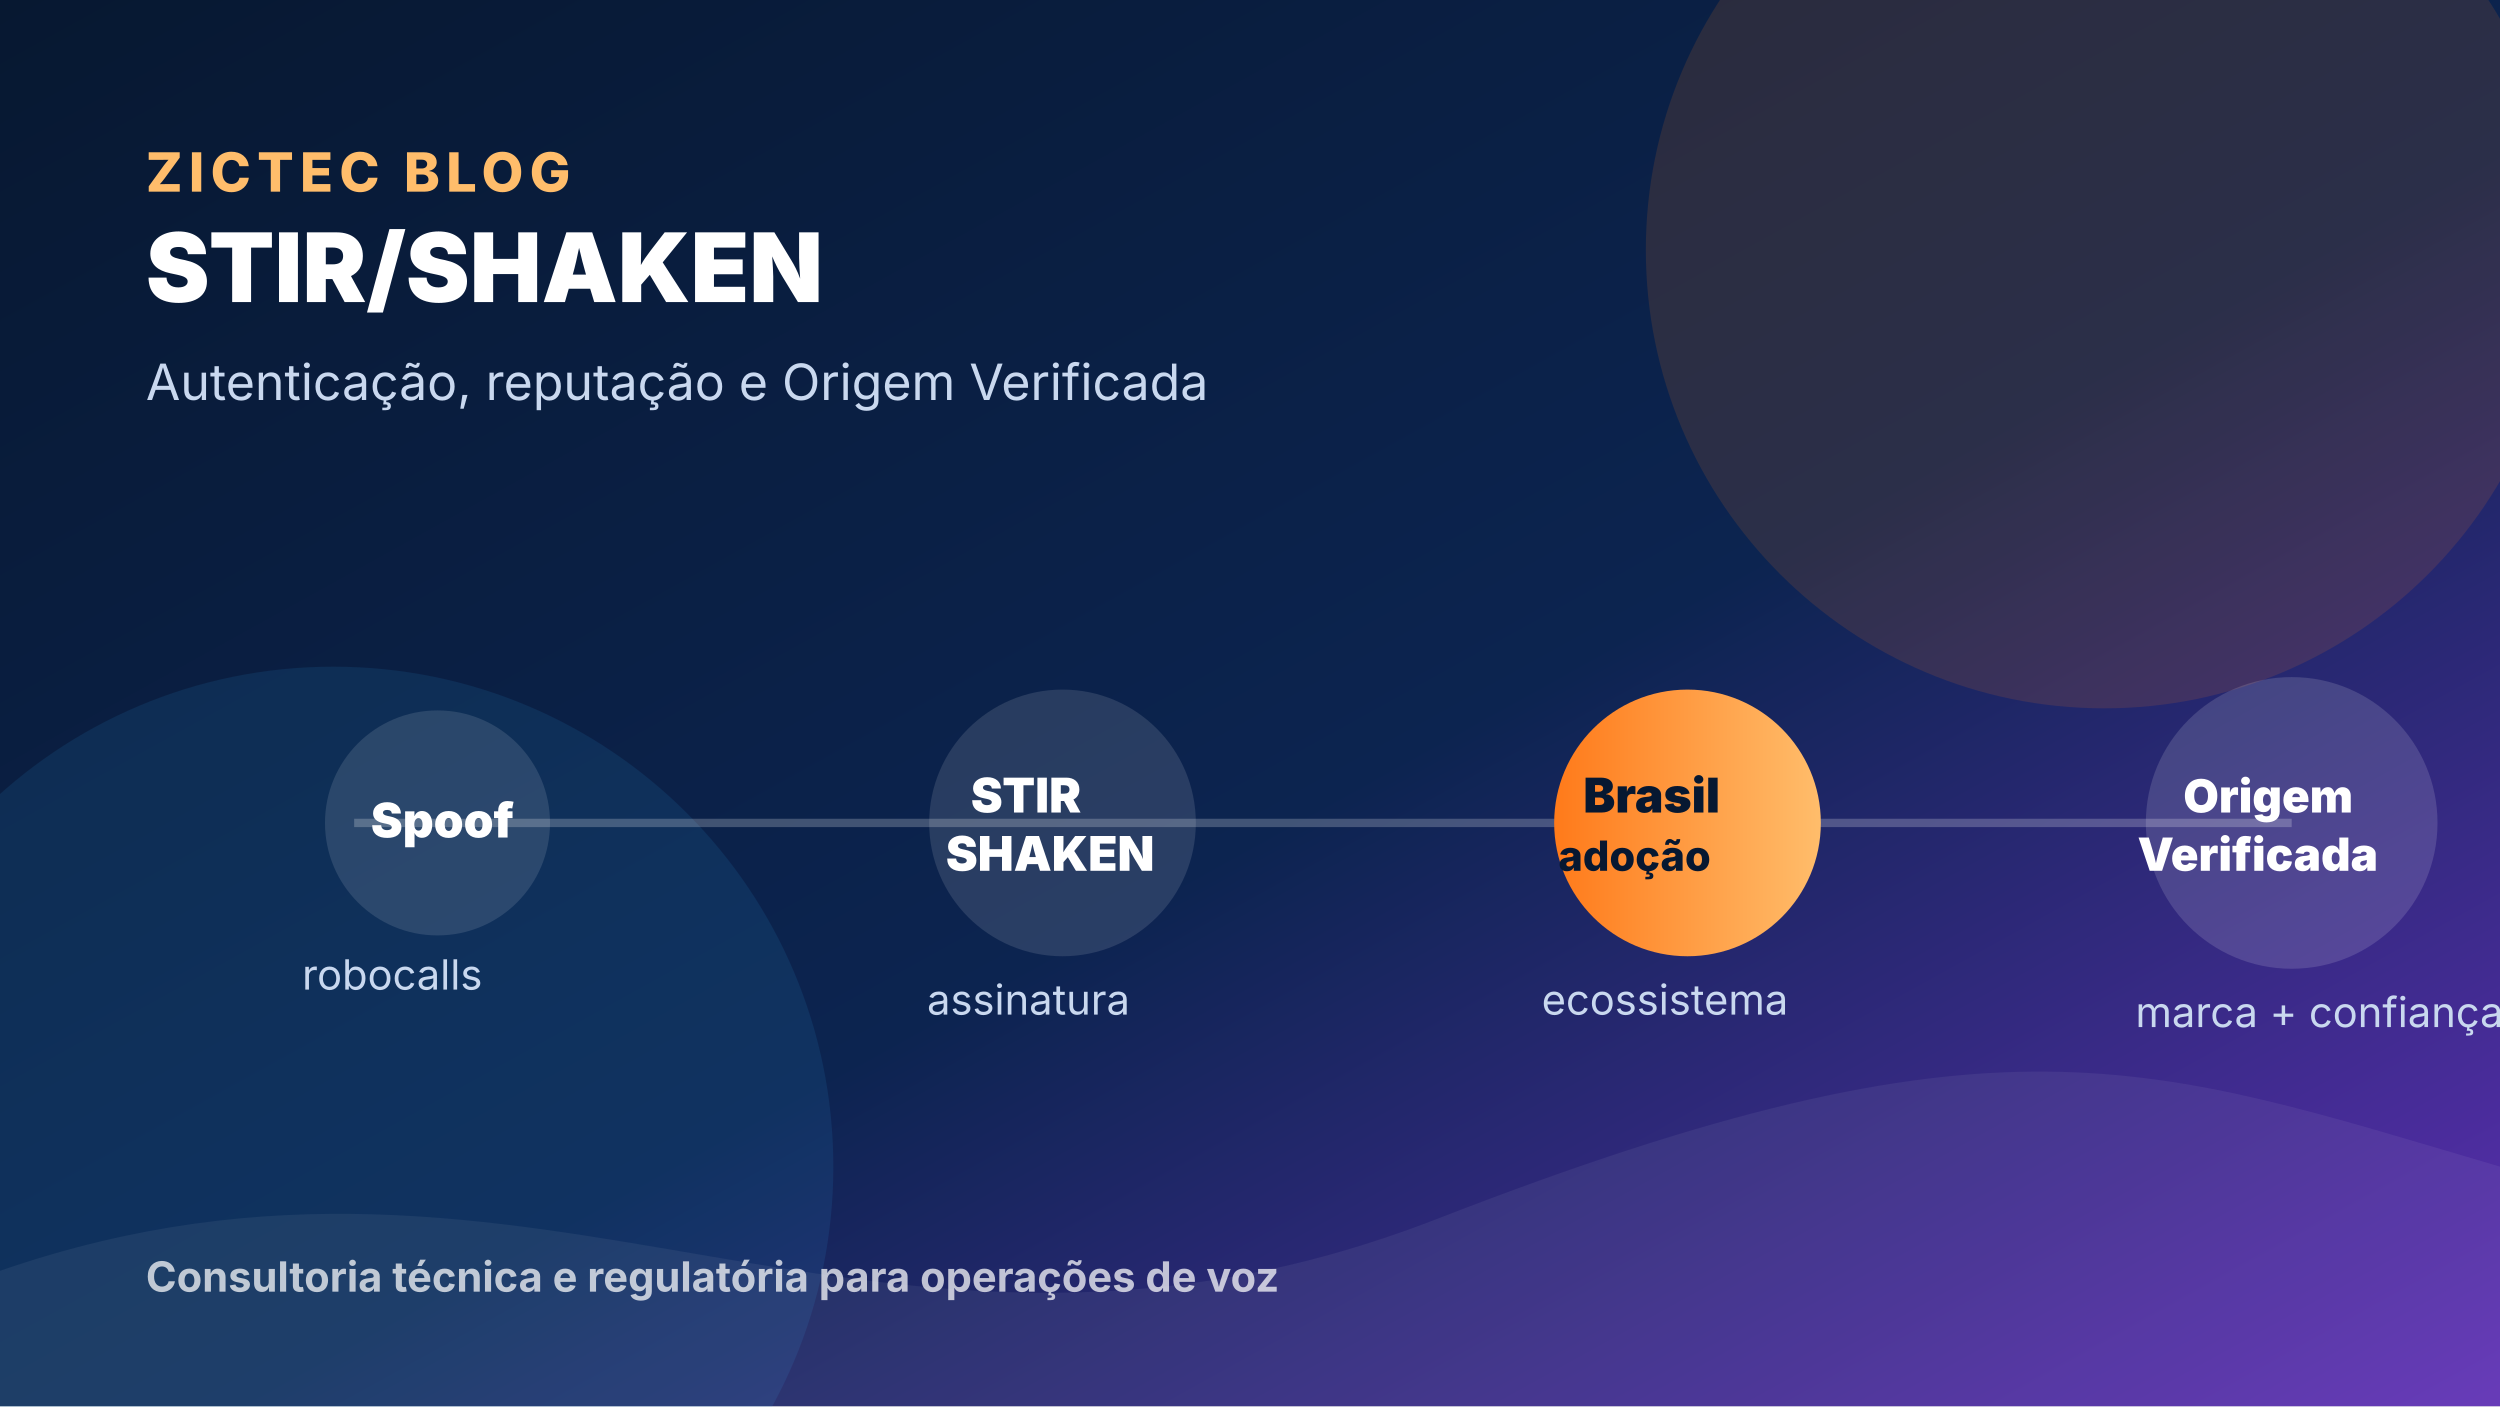
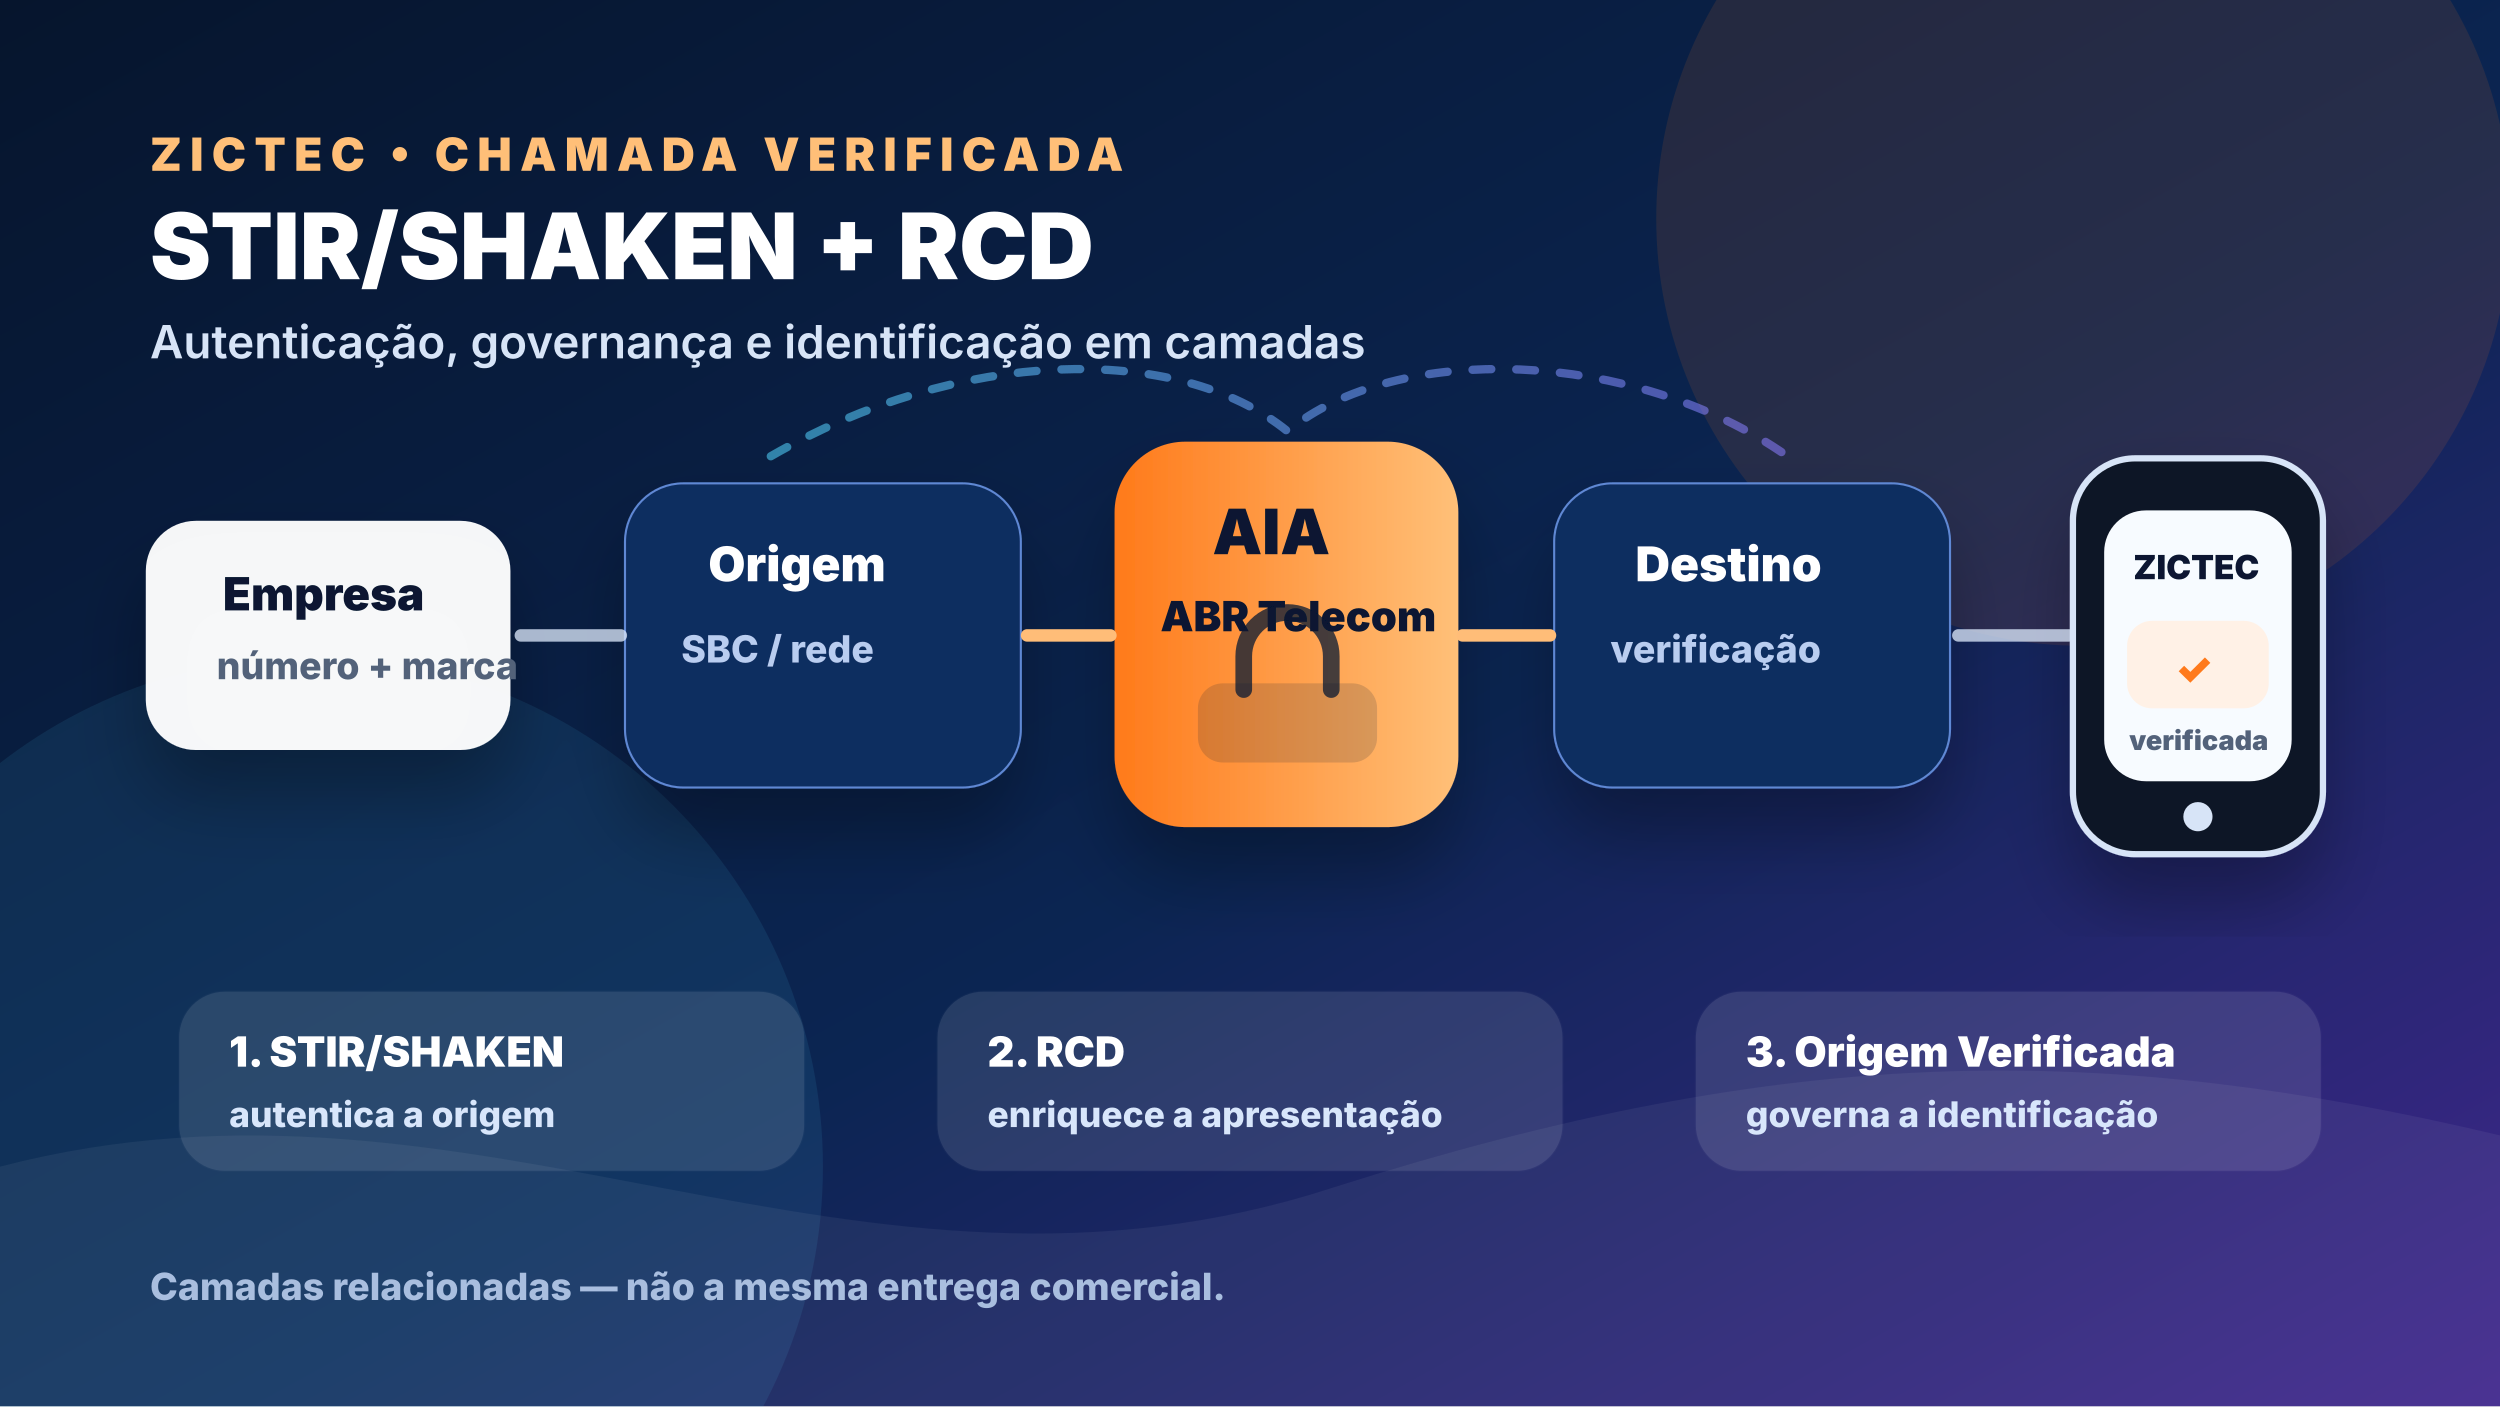
- <svg xmlns="http://www.w3.org/2000/svg" viewBox="0 0 1200 675" role="img" aria-label="STIR/SHAKEN">
+ <svg xmlns="http://www.w3.org/2000/svg" viewBox="0 0 1200 675" role="img" aria-label="Diagrama STIR/SHAKEN, RCD e Origem Verificada">
  <defs>
-     <linearGradient id="bg" x1="0" x2="1" y1="0" y2="1">
-       <stop stop-color="#071831" />
-       <stop offset=".55" stop-color="#0c2450" />
-       <stop offset="1" stop-color="#5e2fb4" />
+     <linearGradient id="bg" x1="0" y1="0" x2="1" y2="1">
+       <stop stop-color="#06152d" />
+       <stop offset=".55" stop-color="#0b2552" />
+       <stop offset="1" stop-color="#40278d" />
    </linearGradient>
-     <linearGradient id="or" x1="0" x2="1">
+     <linearGradient id="orange" x1="0" x2="1">
      <stop stop-color="#ff7a1a" />
-       <stop offset="1" stop-color="#ffbd6b" />
+       <stop offset="1" stop-color="#ffc078" />
    </linearGradient>
-     <filter id="glow">
-       <feGaussianBlur stdDeviation="8" result="b" />
-       <feMerge>
-         <feMergeNode in="b" />
-         <feMergeNode in="SourceGraphic" />
-       </feMerge>
+     <linearGradient id="cyan" x1="0" x2="1">
+       <stop stop-color="#52d6ff" />
+       <stop offset="1" stop-color="#8b7cff" />
+     </linearGradient>
+     <filter id="shadow" x="-20%" y="-20%" width="140%" height="140%">
+       <feDropShadow dx="0" dy="22" stdDeviation="18" flood-color="#000" flood-opacity=".30" />
    </filter>
  </defs>
  <rect width="1200" height="675" fill="url(#bg)" />
-   <circle cx="1010" cy="120" r="220" fill="#ff7a1a" opacity=".13" />
-   <circle cx="160" cy="560" r="240" fill="#2fb4ff" opacity=".10" />
-   <path d="M0 610 C260 520 420 690 690 585 S1030 510 1200 560 V675 H0Z" fill="#ffffff" opacity=".06" />
-   <text x="70" y="92" fill="#ffbd6b" font-family="Inter,Arial" font-size="26" font-weight="800" letter-spacing="3">ZICTEC BLOG</text>
-   <text x="70" y="145" fill="#fff" font-family="Inter,Arial" font-size="46" font-weight="900">STIR/SHAKEN</text>
-   <text x="70" y="192" fill="#c9d8ef" font-family="Inter,Arial" font-size="24">Autenticação, reputação e Origem Verificada</text>
-   <g transform="translate(90 245)" font-family="Inter,Arial">
-     <path d="M80 150 H1010" stroke="#ffffff" stroke-width="4" opacity=".22" />
-     <g>
-       <circle cx="120" cy="150" r="54" fill="#fff" opacity=".12" />
-       <text x="88" y="157" fill="#fff" font-size="23" font-weight="900">Spoof</text>
-       <text x="55" y="230" fill="#c9d8ef" font-size="20">robocalls</text>
+   <circle cx="1000" cy="105" r="205" fill="#ff7a1a" opacity=".11" />
+   <circle cx="150" cy="560" r="245" fill="#52d6ff" opacity=".09" />
+   <path d="M0 560 C230 500 410 645 640 570 C860 500 1010 500 1200 545 V675 H0Z" fill="#fff" opacity=".055" />
+   <g font-family="Inter,Arial,sans-serif">
+     <text x="72" y="82" fill="#ffbf78" font-size="22" font-weight="900" letter-spacing="4">ZICTEC • CHAMADA VERIFICADA</text>
+     <text x="72" y="134" fill="#fff" font-size="44" font-weight="900">STIR/SHAKEN + RCD</text>
+     <text x="72" y="172" fill="#d7e4f7" font-size="22" font-weight="600">Autenticação, governança e identificação em camadas</text>
+   </g>
+   <g filter="url(#shadow)" font-family="Inter,Arial,sans-serif">
+     <rect x="70" y="250" width="175" height="110" rx="24" fill="#ffffff" opacity=".96" />
+     <text x="107" y="293" fill="#071831" font-size="22" font-weight="900">Empresa</text>
+     <text x="104" y="326" fill="#52627a" font-size="18" font-weight="800">número + marca</text>
+     <rect x="300" y="232" width="190" height="146" rx="28" fill="#102e60" stroke="#5f88d4" />
+     <text x="340" y="279" fill="#fff" font-size="23" font-weight="900">Origem</text>
+     <text x="327" y="318" fill="#b9cdf0" font-size="18" font-weight="800">SBC / rede</text>
+     <rect x="535" y="212" width="165" height="185" rx="34" fill="url(#orange)" />
+     <text x="582" y="266" fill="#071831" font-size="30" font-weight="900">AIA</text>
+     <text x="557" y="303" fill="#071831" font-size="20" font-weight="900">ABR Telecom</text>
+     <rect x="575" y="328" width="86" height="38" rx="12" fill="#071831" opacity=".16" />
+     <path d="M597 331 v-16 a21 21 0 0 1 42 0 v16" fill="none" stroke="#071831" stroke-width="8" stroke-linecap="round" opacity=".75" />
+     <rect x="746" y="232" width="190" height="146" rx="28" fill="#102e60" stroke="#5f88d4" />
+     <text x="785" y="279" fill="#fff" font-size="23" font-weight="900">Destino</text>
+     <text x="773" y="318" fill="#b9cdf0" font-size="18" font-weight="800">verificação</text>
+     <rect x="995" y="220" width="120" height="190" rx="30" fill="#101827" stroke="#d7e4f7" stroke-width="3" />
+     <rect x="1010" y="245" width="90" height="130" rx="20" fill="#f7fbff" />
+     <circle cx="1055" cy="392" r="7" fill="#d7e4f7" />
+     <text x="1024" y="278" fill="#071831" font-size="16" font-weight="900">ZICTEC</text>
+     <rect x="1021" y="298" width="68" height="42" rx="12" fill="#fff1e6" />
+     <text x="1044" y="328" fill="#ff7a1a" font-size="20" font-weight="900">✓</text>
+     <text x="1022" y="360" fill="#52627a" font-size="13" font-weight="900">verificada</text>
+   </g>
+   <g stroke-linecap="round" fill="none">
+     <path d="M250 305 H298" stroke="#d7e4f7" stroke-width="6" opacity=".78" />
+     <path d="M493 305 H533" stroke="#ffbd78" stroke-width="6" />
+     <path d="M702 305 H744" stroke="#ffbd78" stroke-width="6" />
+     <path d="M940 305 H993" stroke="#d7e4f7" stroke-width="6" opacity=".78" />
+     <path d="M370 219 C460 167 565 164 618 207 C670 164 784 167 858 219" stroke="url(#cyan)" stroke-width="4" opacity=".55" stroke-dasharray="9 12" />
+   </g>
+   <g font-family="Inter,Arial,sans-serif">
+     <g transform="translate(86 476)">
+       <rect width="300" height="86" rx="22" fill="#ffffff" opacity=".11" stroke="#ffffff" stroke-opacity=".18" />
+       <text x="24" y="36" fill="#fff" font-size="20" font-weight="900">1. STIR/SHAKEN</text>
+       <text x="24" y="65" fill="#d8e6fb" font-size="17" font-weight="800">autentica a origem</text>
    </g>
-     <g>
-       <circle cx="420" cy="150" r="64" fill="#fff" opacity=".12" />
-       <text x="376" y="145" fill="#fff" font-size="23" font-weight="900">STIR</text>
-       <text x="364" y="173" fill="#fff" font-size="23" font-weight="900">SHAKEN</text>
-       <text x="355" y="242" fill="#c9d8ef" font-size="20">assinatura</text>
+     <g transform="translate(450 476)">
+       <rect width="300" height="86" rx="22" fill="#ffffff" opacity=".11" stroke="#ffffff" stroke-opacity=".18" />
+       <text x="24" y="36" fill="#fff" font-size="20" font-weight="900">2. RCD</text>
+       <text x="24" y="65" fill="#d8e6fb" font-size="17" font-weight="800">enriquece a apresentação</text>
    </g>
-     <g>
-       <circle cx="720" cy="150" r="64" fill="url(#or)" />
-       <text x="670" y="145" fill="#071831" font-size="23" font-weight="900">Brasil</text>
-       <text x="658" y="173" fill="#071831" font-size="20" font-weight="800">adoção</text>
-       <text x="650" y="242" fill="#c9d8ef" font-size="20">ecossistema</text>
+     <g transform="translate(814 476)">
+       <rect width="300" height="86" rx="22" fill="#ffffff" opacity=".11" stroke="#ffffff" stroke-opacity=".18" />
+       <text x="24" y="36" fill="#fff" font-size="20" font-weight="900">3. Origem Verificada</text>
+       <text x="24" y="65" fill="#d8e6fb" font-size="17" font-weight="800">governa a identificação</text>
    </g>
-     <g>
-       <circle cx="1010" cy="150" r="70" fill="#fff" opacity=".14" />
-       <text x="958" y="145" fill="#fff" font-size="22" font-weight="900">Origem</text>
-       <text x="936" y="173" fill="#fff" font-size="22" font-weight="900">Verificada</text>
-       <text x="935" y="248" fill="#c9d8ef" font-size="20">marca + confiança</text>
-     </g>
+     <text x="72" y="624" fill="#a9bedf" font-size="18" font-weight="800">Camadas relacionadas — não a mesma entrega comercial.</text>
  </g>
-   <text x="70" y="620" fill="#ffffff" opacity=".72" font-family="Inter,Arial" font-size="20" font-weight="700">Consultoria técnica e regulatória para operações de voz</text>
</svg>
